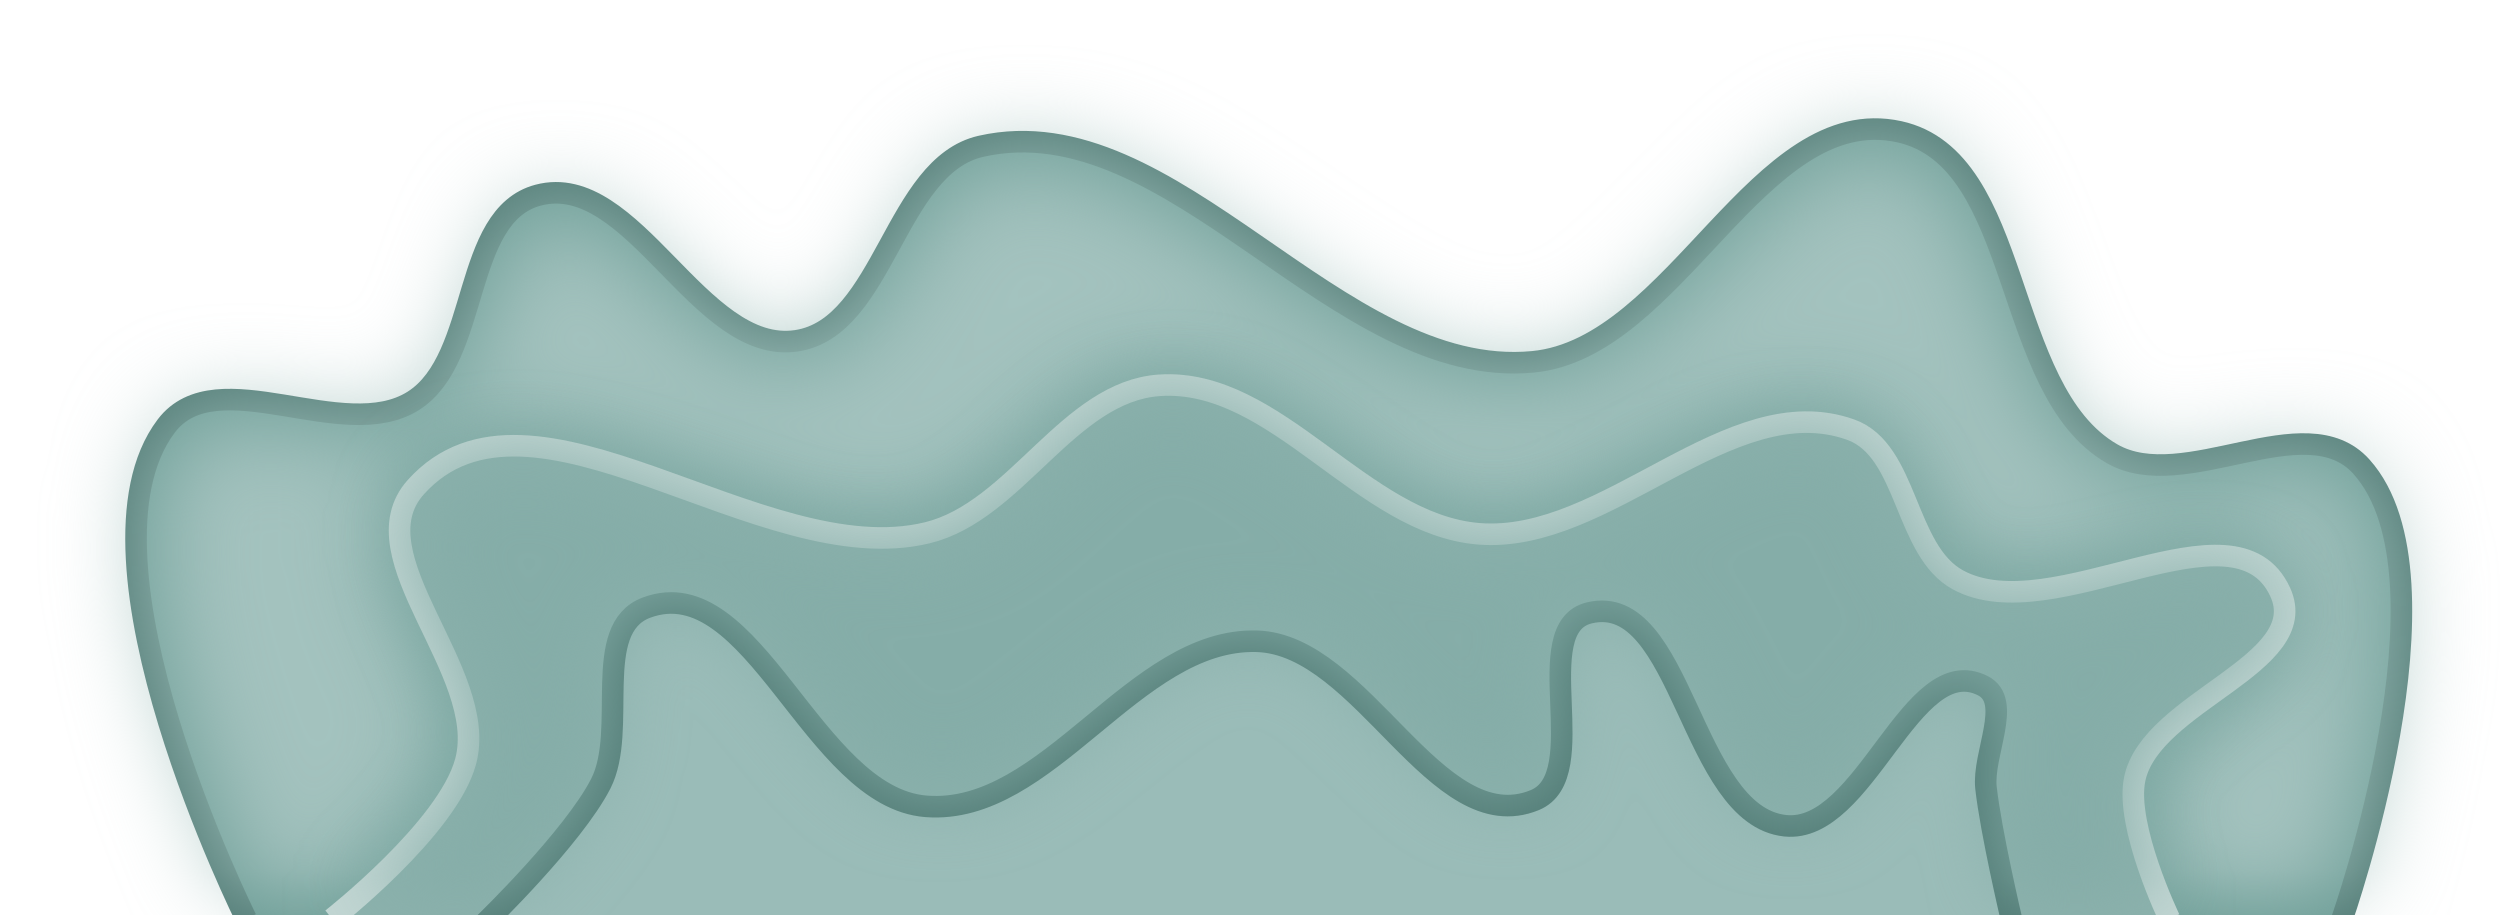
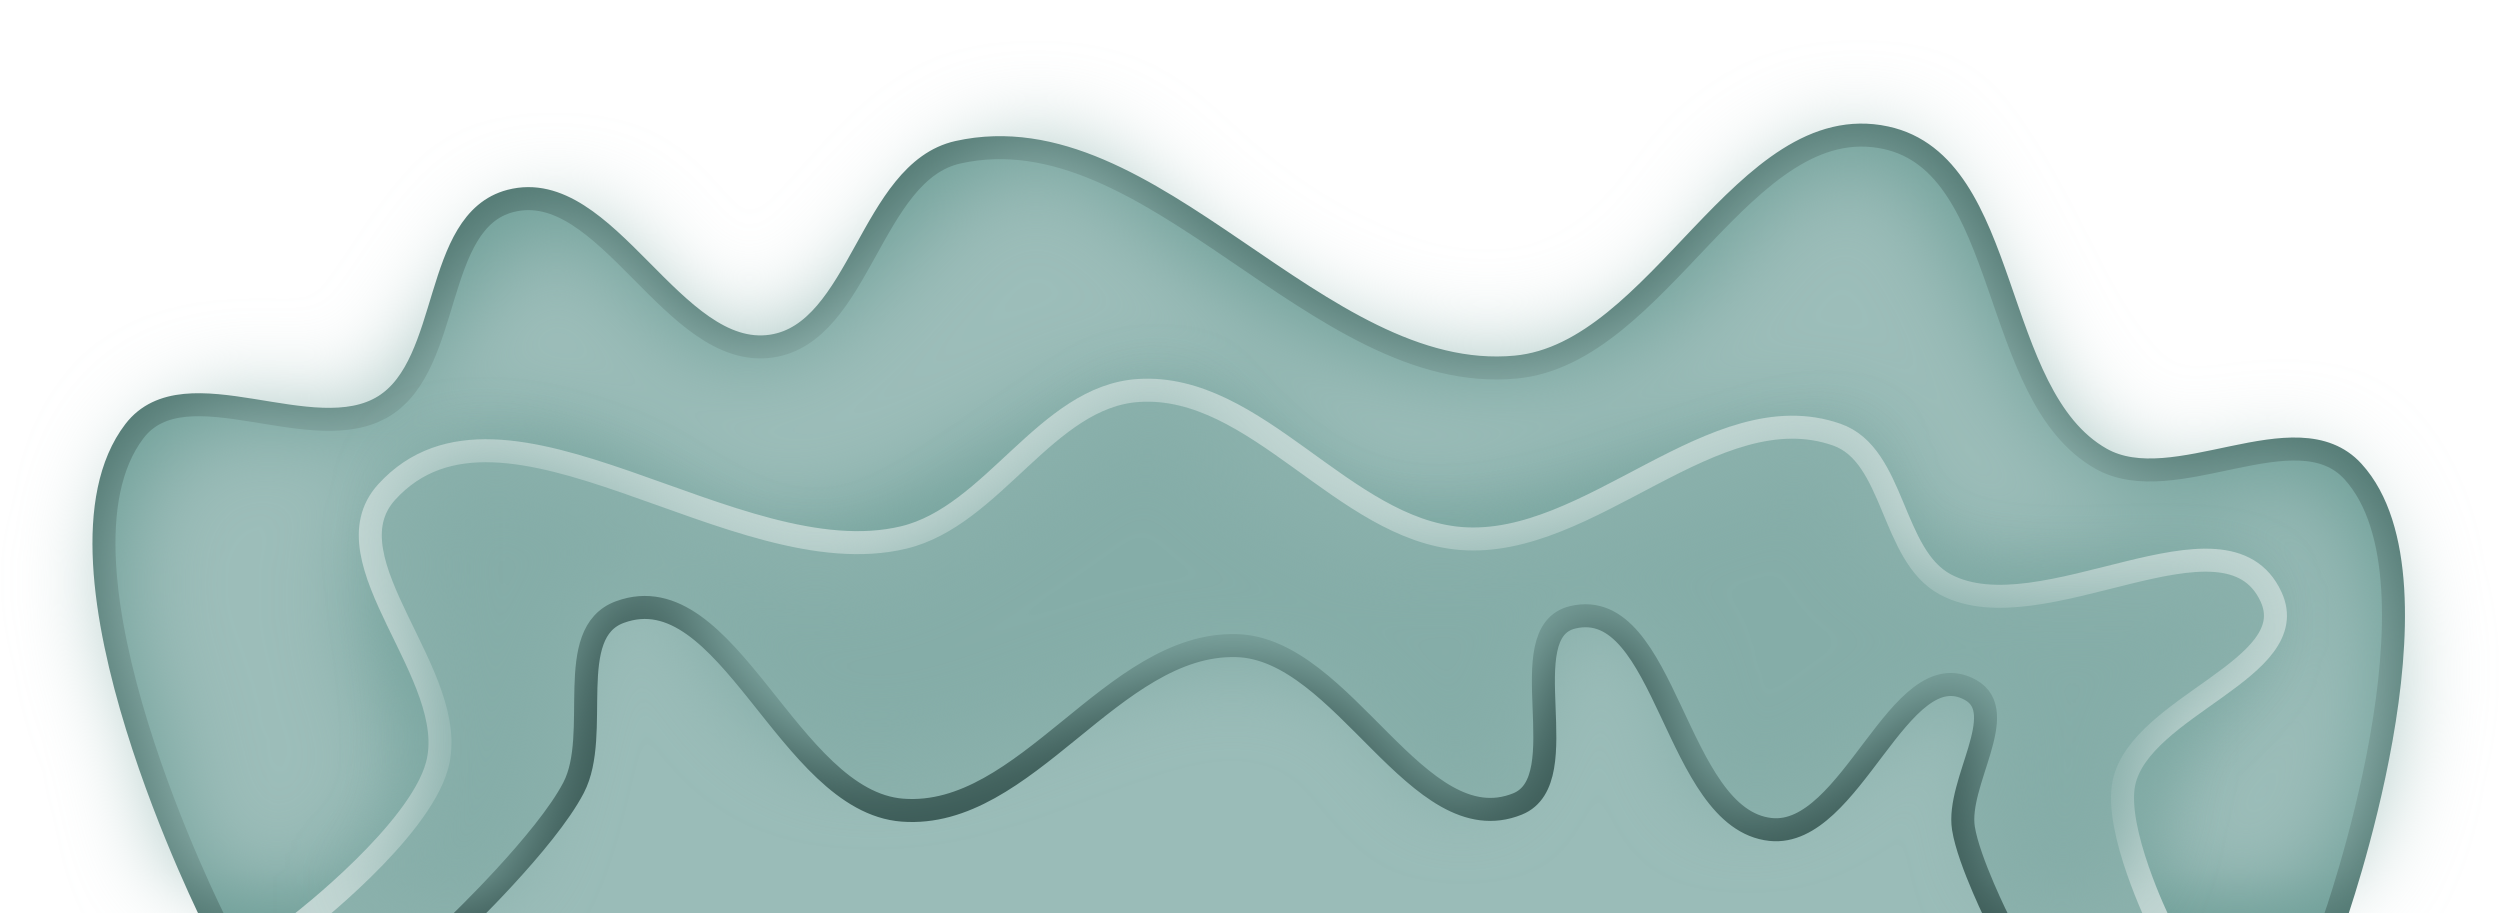
- <svg xmlns="http://www.w3.org/2000/svg" width="2318.016" height="847.547" viewBox="0 0 613.308 224.247" version="1.1" id="svg1" xml:space="preserve">
+ <svg xmlns="http://www.w3.org/2000/svg" width="575.085" height="210" viewBox="0 0 575.085 210" version="1.1" id="svg1" xml:space="preserve">
  <defs id="defs1">
-     <filter style="color-interpolation-filters:sRGB" id="filter1" x="-0.225" y="-0.542" width="1.451" height="2.083">
-       <feGaussianBlur stdDeviation="16.202" id="feGaussianBlur1" />
+     <filter style="color-interpolation-filters:sRGB" id="filter3" x="-0.05" y="-0.146" width="1.1" height="1.293">
+       <feGaussianBlur stdDeviation="11.576" id="feGaussianBlur3" />
    </filter>
-     <filter style="color-interpolation-filters:sRGB" id="filter2" x="-0.126" y="-0.318" width="1.252" height="1.636">
-       <feGaussianBlur stdDeviation="17.887" id="feGaussianBlur2" />
-     </filter>
-     <filter style="color-interpolation-filters:sRGB" id="filter3" x="-0.131" y="-0.363" width="1.263" height="1.727">
-       <feGaussianBlur stdDeviation="25.01" id="feGaussianBlur3" />
-     </filter>
-     <filter style="color-interpolation-filters:sRGB" id="filter3-7" x="-0.05" y="-0.147" width="1.101" height="1.294">
-       <feGaussianBlur stdDeviation="11.576" id="feGaussianBlur3-9" />
-     </filter>
-     <filter style="color-interpolation-filters:sRGB" id="filter2-8" x="-0.048" y="-0.177" width="1.095" height="1.355">
-       <feGaussianBlur stdDeviation="9.378" id="feGaussianBlur2-4" />
+     <filter style="color-interpolation-filters:sRGB" id="filter2" x="-0.048" y="-0.174" width="1.096" height="1.347">
+       <feGaussianBlur stdDeviation="9.378" id="feGaussianBlur2" />
    </filter>
  </defs>
-   <g id="layer1" transform="translate(-11091.248,-3011.87)">
-     <path id="path3" style="fill:#87aba6;fill-opacity:1;stroke:#000000;stroke-width:2.17;stroke-linecap:square;stroke-linejoin:miter;stroke-miterlimit:4.7;stroke-dasharray:none;stroke-opacity:1" d="m 11144.619,3583.948 c -28.791,-0.028 -51.946,23.206 -51.918,52.096 l 0.167,169.236 h 610.235 l -0.166,-168.632 c -0.03,-28.889 -23.23,-52.17 -52.021,-52.199 z" />
-     <path id="rect120" style="fill:#a4bcb9;fill-opacity:1;stroke:none;stroke-width:2.17;stroke-linecap:square;stroke-linejoin:miter;stroke-miterlimit:4.7;stroke-dasharray:none;stroke-opacity:1;filter:url(#filter3)" d="m 11208.451,3640.075 c -21.535,-0.021 -38.855,17.321 -38.834,38.885 l 0.125,126.32 h 456.445 l -0.124,-125.869 c -0.02,-21.563 -17.376,-38.941 -38.911,-38.962 z" />
-     <path id="path2" style="fill:#a4bfbc;fill-opacity:1;stroke:#000000;stroke-width:2.17;stroke-linecap:square;stroke-linejoin:miter;stroke-miterlimit:4.7;stroke-dasharray:none;stroke-opacity:1" d="m 11536.252,3613.064 c -10.301,-0.409 -20.845,0.711 -31.348,3.525 l -246.956,66.171 c -53.994,14.468 -86.434,68.287 -75.211,122.519 h 481.088 l -30.62,-114.278 c -12.243,-45.689 -52.313,-76.165 -96.953,-77.937 z" />
-     <path id="rect121" style="fill:#c3d5d1;fill-opacity:1;stroke:none;stroke-width:2.17;stroke-linecap:square;stroke-linejoin:miter;stroke-miterlimit:4.7;stroke-dasharray:none;stroke-opacity:1;filter:url(#filter2)" d="m 11502.521,3670.375 c -7.251,-0.287 -14.672,0.499 -22.065,2.474 l -173.823,46.433 c -38.004,10.152 -60.838,47.918 -52.938,85.973 h 338.62 l -21.552,-80.191 c -8.617,-32.06 -36.821,-53.446 -68.242,-54.689 z" />
-     <path id="path1" style="fill:#c2d4d1;fill-opacity:1;stroke:#000000;stroke-width:2.17;stroke-linecap:square;stroke-linejoin:miter;stroke-miterlimit:4.7;stroke-dasharray:none;stroke-opacity:1" d="m 11513.295,3679.905 c -20.775,-0.475 -41.949,4.584 -61.316,15.772 l -68.208,39.403 c -27.775,16.046 -46.475,41.621 -54.41,70.199 h 298.909 c 1.36,-22.334 -3.614,-45.344 -15.692,-66.276 -21.414,-37.112 -59.622,-58.191 -99.283,-59.099 z" />
-     <path id="rect122" style="fill:#d4dfde;fill-opacity:1;stroke:none;stroke-width:2.17;stroke-linecap:square;stroke-linejoin:miter;stroke-miterlimit:4.7;stroke-dasharray:none;stroke-opacity:1;filter:url(#filter1)" d="m 11498.691,3733.464 c -11.989,-0.272 -24.208,2.624 -35.384,9.03 l -39.362,22.56 c -16.029,9.187 -26.82,23.83 -31.4,40.192 h 172.498 c 0.785,-12.787 -2.086,-25.961 -9.056,-37.946 -12.357,-21.248 -34.407,-33.317 -57.296,-33.837 z" />
-     <path style="fill:#6c9d96;fill-opacity:1;stroke:#517b75;stroke-width:5.292;stroke-linecap:butt;stroke-linejoin:miter;stroke-dasharray:none;stroke-opacity:1" d="m 11665.816,3237.309 c 0,0 29.325,-83.59 4.724,-110.97 -13.742,-15.29 -43.402,7.045 -61.157,-3.153 -27.221,-15.632 -21.652,-72.312 -52.236,-79.004 -34.451,-7.539 -54.763,53.12 -89.857,56.455 -48.149,4.576 -88.158,-63.511 -135.365,-52.882 -21.25,4.785 -23.713,44.434 -45.242,47.71 -23.919,3.642 -40.035,-41.926 -63.436,-35.712 -18.842,5.004 -14.081,39.956 -30.58,50.439 -17.207,10.93 -48.269,-10.152 -60.624,6.176 -24.532,32.426 19.607,120.94 19.607,120.94" id="path20" />
-     <path style="fill:#a3c2be;fill-opacity:1;stroke-width:6.605;stroke-linecap:round;stroke-linejoin:round;stroke-miterlimit:4.7;filter:url(#filter3-7)" d="m 132.345,186.43 c -9.749,-3.506 -15.535,-12.323 -24.098,-36.723 -5.326,-15.176 -8.071,-21.477 -11.931,-27.393 -8.257,-12.653 -17.714,-17.452 -31.379,-15.921 -2.597,0.291 -9.196,1.424 -14.665,2.518 -6.815,1.363 -11.595,2.009 -15.192,2.053 -4.725,0.058 -5.57,-0.093 -8.473,-1.515 -5.507,-2.697 -9.597,-9.543 -11.797,-19.745 -1.532,-7.104 -1.368,-27.741 0.306,-38.605 2.251,-14.607 6.63,-33.1 11.054,-46.68 1.167,-3.582 1.442,-5.085 0.983,-5.378 -0.35,-0.223 8.313,-0.406 19.251,-0.406 10.938,0 19.571,0.201 19.184,0.446 -0.545,0.346 -0.377,1.181 0.75,3.72 4.443,10.009 6.982,19.126 7.066,25.371 0.05,3.787 -0.151,4.815 -1.406,7.182 -2.157,4.067 -6.836,8.435 -16.755,15.64 -16.653,12.097 -20.809,18.07 -18.244,26.223 1.45,4.611 4.384,8.08 8.694,10.278 3.184,1.624 4.344,1.905 8.818,2.132 6.144,0.313 11.038,-0.461 26.973,-4.263 16.826,-4.015 17.402,-4.111 24.583,-4.101 5.614,0.008 7.129,0.205 9.892,1.291 4.782,1.878 7.561,4.951 10.911,12.063 7.544,16.019 8.794,18.323 11.38,20.97 3.402,3.484 6.739,5.043 13.109,6.127 4.421,0.752 5.964,0.781 10.567,0.2 8.488,-1.072 15.423,-3.728 33.464,-12.819 23.725,-11.954 29.256,-13.89 39.595,-13.859 11.177,0.033 18.499,3.353 38.253,17.345 12.079,8.555 14.778,10.282 20.802,13.306 7.033,3.531 11.589,4.811 18.359,5.156 12.397,0.632 19.721,-3.062 36.515,-18.42 17.275,-15.798 23.788,-18.877 38.615,-18.259 10.976,0.458 19.993,2.684 41.156,10.16 29.141,10.295 36.79,12.11 48.981,11.625 8.039,-0.32 12.382,-1.517 17.495,-4.821 4.731,-3.058 8.199,-6.687 9.941,-10.403 1.256,-2.68 1.475,-3.884 1.474,-8.119 -5.5e-4,-6.556 -1.184,-10.225 -8.019,-24.859 -5.926,-12.689 -7.322,-16.379 -8.281,-21.882 -1.125,-6.462 0.757,-12.118 6.747,-20.278 4.039,-5.501 19.327,-20.518 25.276,-24.826 0.14,-0.102 -0.048,-0.671 -0.419,-1.265 -0.66,-1.056 -0.461,-1.08 9.136,-1.071 5.959,0.005 9.505,0.202 9.033,0.501 -0.631,0.4 -0.042,2.143 3.126,9.245 10.782,24.172 17.652,45.079 21.208,64.547 1.741,9.533 1.774,26.239 0.063,32.402 -2.129,7.67 -5.408,12.702 -9.756,14.971 -3.642,1.9 -11.242,1.947 -22.426,0.138 -21.723,-3.514 -30.357,-2.199 -37.702,5.74 -4.127,4.46 -6.476,9.508 -11.155,23.968 -4.121,12.735 -6.4,16.988 -10.715,19.995 -2.217,1.545 -2.753,1.669 -7.182,1.669 -7.889,0 -10.971,-2.033 -27.809,-18.349 -13.179,-12.77 -18.986,-16.449 -27.024,-17.123 -4.324,-0.362 -8.522,0.495 -12.291,2.509 -4.067,2.174 -10.047,8.929 -14.173,16.011 -1.975,3.389 -5.2,8.931 -7.168,12.315 -4.307,7.407 -9.414,13.141 -13.436,15.085 -7.353,3.553 -18.714,3.297 -30.598,-0.69 -10.409,-3.493 -19.153,-8.482 -43.815,-25.001 -22.25,-14.903 -32.276,-20.176 -44.747,-23.532 -7.751,-2.086 -19.554,-2.437 -25.711,-0.764 -11.678,3.172 -18.307,8.095 -39.199,29.112 -19.035,19.149 -23.558,22.692 -32.279,25.281 -4.181,1.241 -11.125,1.135 -14.915,-0.228 z" id="path2-4" transform="matrix(-0.9950918,0,0,-1.007979,11690.775,3235.769)" />
-     <path style="fill:#8bb1ac;fill-opacity:1;stroke:#c2d6d3;stroke-width:5.292;stroke-linecap:butt;stroke-linejoin:miter;stroke-dasharray:none;stroke-opacity:1" d="m 11623.498,3237.309 c 0,0 -10.989,-22.815 -8.548,-34.366 4.019,-19.015 43.743,-28.117 35.703,-45.775 -11.043,-24.254 -55.795,9.569 -79.049,-3.025 -13.212,-7.155 -12.219,-31.856 -26.357,-36.877 -29.783,-10.577 -59.795,28.128 -91.257,25.556 -28.613,-2.339 -49.606,-38.304 -78.254,-36.429 -22.374,1.464 -35.195,30.871 -56.993,36.181 -40.826,9.944 -97.222,-42.658 -125.482,-11.201 -15.149,16.864 18.098,45.261 12.227,67.274 -4.374,16.401 -32.788,38.661 -32.788,38.661" id="path19" />
-     <path style="fill:#9abcb8;fill-opacity:1;stroke:#517b75;stroke-width:5.292;stroke-linecap:butt;stroke-linejoin:miter;stroke-dasharray:none;stroke-opacity:1" d="m 11584.685,3237.309 c 0,0 -5.014,-21.284 -6.221,-32.13 -0.925,-8.312 6.619,-21.332 -0.763,-25.083 -17.635,-8.963 -28.896,36.45 -48.517,34.346 -23.356,-2.504 -25.161,-57.678 -48.024,-52.225 -15.341,3.66 1.211,39.942 -13.4,45.939 -24.195,9.93 -42.119,-38.237 -68.213,-38.971 -30.133,-0.848 -51.06,42.852 -81.113,40.5 -27.843,-2.179 -42.329,-58.474 -68.558,-48.765 -13.819,5.115 -4.476,30 -11.257,43.224 -6.751,13.172 -28.321,34.055 -28.321,34.055" id="path17" />
-     <path style="fill:#85ada8;fill-opacity:1;stroke-width:6.605;stroke-linecap:round;stroke-linejoin:round;stroke-miterlimit:4.7;filter:url(#filter2-8)" d="m 310.464,125.282 c -9.523,-1.317 -14.759,-4.176 -40.88,-22.321 -8.03,-5.578 -17.378,-10.458 -23.202,-12.111 -5.264,-1.494 -12.335,-1.933 -18.004,-1.118 -8.164,1.175 -15.718,4.104 -32.402,12.566 -8.581,4.352 -17.705,8.784 -20.276,9.848 -12.257,5.074 -24.648,5.531 -31.262,1.154 -3.034,-2.008 -5.212,-5.492 -9.415,-15.068 -4.535,-10.331 -6.036,-12.938 -9.364,-16.266 -4.709,-4.709 -10.2,-6.56 -19.464,-6.56 -6.886,0 -12.147,0.854 -25.819,4.191 -14.207,3.468 -18.345,4.206 -23.784,4.243 -3.948,0.027 -5.237,-0.202 -7.832,-1.39 C 45.072,80.762 42.822,77.794 42.401,74.063 41.858,69.243 45.074,65.624 58.474,55.975 77.396,42.351 81.41,35.253 78.436,20.676 77.447,15.826 74.679,7.382 72.356,2.13 71.603,0.427 70.987,-1.059 70.987,-1.174 c 0,-0.114 7.322,-0.207 16.271,-0.207 h 16.271 l 0.584,2.072 c 0.917,3.252 4.911,23.185 5.526,27.579 0.483,3.448 0.369,4.954 -0.879,11.601 -1.748,9.31 -1.583,12.651 0.774,15.591 2.028,2.53 5.991,4.041 9.653,3.682 6.364,-0.624 10.86,-4.334 20.791,-17.155 3.529,-4.555 7.936,-9.834 9.795,-11.73 8.627,-8.804 16.344,-8.161 23.973,1.995 1.536,2.045 5.674,9.578 9.395,17.104 7.278,14.719 9.577,18.484 13.485,22.086 3.62,3.337 6.425,4.488 10.968,4.503 4.399,0.014 6.643,-0.821 9.074,-3.377 3.369,-3.543 3.689,-5.283 3.803,-20.642 0.061,-8.263 0.354,-14.744 0.731,-16.133 1.588,-5.864 6.993,-8.115 14.285,-5.95 4.89,1.452 10.706,5.945 22.411,17.315 14.936,14.508 20.705,18.711 28.543,20.797 4.315,1.148 11.151,1.031 16.275,-0.28 8.736,-2.234 15.553,-6.397 32.177,-19.649 12.33,-9.829 15.854,-12.302 21.629,-15.177 5.738,-2.857 9.832,-3.943 14.953,-3.965 10.655,-0.047 17.493,5.072 33.737,25.251 9.142,11.358 15.021,17.397 19.596,20.132 9.061,5.417 18.33,5.21 24.102,-0.538 3.988,-3.971 5.434,-9.927 5.455,-22.455 0.014,-8.651 0.861,-14.624 2.594,-18.286 2.66,-5.622 10.515,-15.366 21.289,-26.406 3.581,-3.67 6.512,-6.964 6.512,-7.32 0,-0.479 4.016,-0.647 15.456,-0.647 h 15.456 L 513.054,0.935 C 507.544,5.823 497.78,15.638 494.63,19.457 c -7.294,8.843 -10.427,15.768 -10.427,23.05 0,7.186 1.766,12.331 11.22,32.687 4.32,9.302 5.429,12.868 5.456,17.547 0.025,4.417 -1.129,6.959 -4.742,10.436 -5.69,5.476 -13.719,8.033 -23.266,7.406 -7.858,-0.515 -15.48,-2.414 -30.929,-7.706 -33.142,-11.352 -39.323,-13.079 -50.917,-14.225 -4.372,-0.432 -7.673,-0.442 -11.325,-0.034 -12.359,1.38 -18.648,4.947 -34.821,19.746 -4.264,3.902 -9.152,8.148 -10.864,9.437 -8.018,6.038 -15.895,8.541 -23.552,7.482 z" id="path1-5" transform="matrix(-0.9950918,0,0,-1.007979,11690.775,3235.769)" />
+   <g id="layer1" transform="translate(-11953.319,-3030.291)">
+     <path style="fill:#6c9d96;fill-opacity:1;stroke:#4c736d;stroke-width:5.292;stroke-linecap:butt;stroke-linejoin:miter;stroke-dasharray:none;stroke-opacity:1" d="m 12490.106,3242.47 c 0,0 27.791,-78.124 4.475,-103.714 -13.021,-14.291 -41.128,6.584 -57.955,-2.946 -25.796,-14.61 -20.518,-67.584 -49.501,-73.838 -32.648,-7.046 -51.898,49.647 -85.154,52.763 -45.629,4.277 -83.543,-59.358 -128.281,-49.423 -20.138,4.472 -22.471,41.528 -42.872,44.59 -22.671,3.403 -37.941,-39.184 -60.117,-33.377 -17.856,4.676 -13.344,37.343 -28.982,47.141 -16.305,10.215 -45.742,-9.489 -57.45,5.772 -23.249,30.305 18.58,113.032 18.58,113.032" id="path20-5" />
+     <path style="fill:#9cbdb9;fill-opacity:1;stroke-width:26.524;stroke-linecap:round;stroke-linejoin:round;stroke-miterlimit:4.7;filter:url(#filter3)" d="M 132.345,186.43 C 101.72,158.005 98.803,82.253 37.245,110.895 -3.166,99.433 7.559,-11.77 54.07,-1.329 103.38,14.749 45.798,54.631 36.999,77.218 62.736,110.824 128.933,50.455 137.51,114.723 c 50.567,19.249 108.932,-53.476 154.218,10.095 51.503,18.796 90.557,-61.697 146.068,-17.097 57.717,32.858 83.954,-23.891 52.832,-68.365 12.962,-47.414 65.166,-54.286 65.556,3.765 22.786,41.568 8.312,98.709 -47.346,75.822 -27.983,16.76 -37.924,86.296 -76.359,29.418 -48.19,-45.318 -63.662,81.554 -118.662,23.666 -41.353,-39.682 -110.384,-59.948 -144.138,-0.484 -9.659,9.5 -22.765,19.693 -37.335,14.887 z" id="path2" transform="matrix(-0.9430099,0,0,-0.9420677,12513.757,3241.03)" />
+     <path style="fill:#8bb1ac;fill-opacity:1;stroke:#c2d6d3;stroke-width:5.292;stroke-linecap:butt;stroke-linejoin:miter;stroke-dasharray:none;stroke-opacity:1" d="m 12450.002,3242.47 c 0,0 -10.414,-21.323 -8.099,-32.119 3.808,-17.771 41.453,-26.279 33.833,-42.782 -10.467,-22.668 -52.875,8.943 -74.912,-2.827 -12.52,-6.687 -11.578,-29.773 -24.976,-34.465 -28.224,-9.886 -56.669,26.288 -86.48,23.885 -27.117,-2.186 -47.011,-35.799 -74.159,-34.047 -21.203,1.369 -33.353,28.853 -54.01,33.815 -38.689,9.293 -92.133,-39.869 -118.915,-10.468 -14.357,15.761 17.149,42.302 11.586,62.875 -4.145,15.329 -31.07,36.133 -31.07,36.133" id="path19-7" />
+     <path style="fill:#9abcb8;fill-opacity:1;stroke:#3c5b57;stroke-width:5.292;stroke-linecap:butt;stroke-linejoin:miter;stroke-dasharray:none;stroke-opacity:1" d="m 12413.219,3242.47 c 0,0 -7.035,-14.009 -8.238,-21.63 -1.656,-10.498 10.917,-26.69 1.622,-31.842 -16.348,-9.061 -27.383,34.066 -45.977,32.1 -22.134,-2.34 -23.846,-53.907 -45.51,-48.81 -14.54,3.421 1.145,37.331 -12.701,42.935 -22.928,9.281 -39.914,-35.737 -64.644,-36.423 -28.555,-0.792 -48.385,40.05 -76.866,37.852 -26.384,-2.036 -40.116,-54.651 -64.971,-45.576 -13.094,4.78 -4.241,28.038 -10.665,40.398 -6.4,12.311 -26.839,31.828 -26.839,31.828" id="path17-8" />
+     <path style="fill:#85ada8;fill-opacity:1;stroke-width:26.524;stroke-linecap:round;stroke-linejoin:round;stroke-miterlimit:4.7;filter:url(#filter2)" d="M 310.464,125.282 C 260.71,57.853 203.029,98.382 144.44,113.3 145.421,39.204 -11.811,116.162 70.807,46.025 67.864,7.249 99.347,-30.752 109.638,28.269 c -10.813,83.249 68.978,-61.231 77.431,30.24 44.02,62.395 23.738,-80.08 72.228,-9.886 58.058,49.951 132.507,-73.922 172.491,37.865 44.042,2.51 9.729,-110.311 83.877,-87.87 C 446.305,24.4 547.582,145.469 442.332,99.986 382.29,56.323 357.998,99.464 310.464,125.282 Z" id="path1" transform="matrix(-0.9430099,0,0,-0.9420677,12513.757,3241.03)" />
  </g>
</svg>
